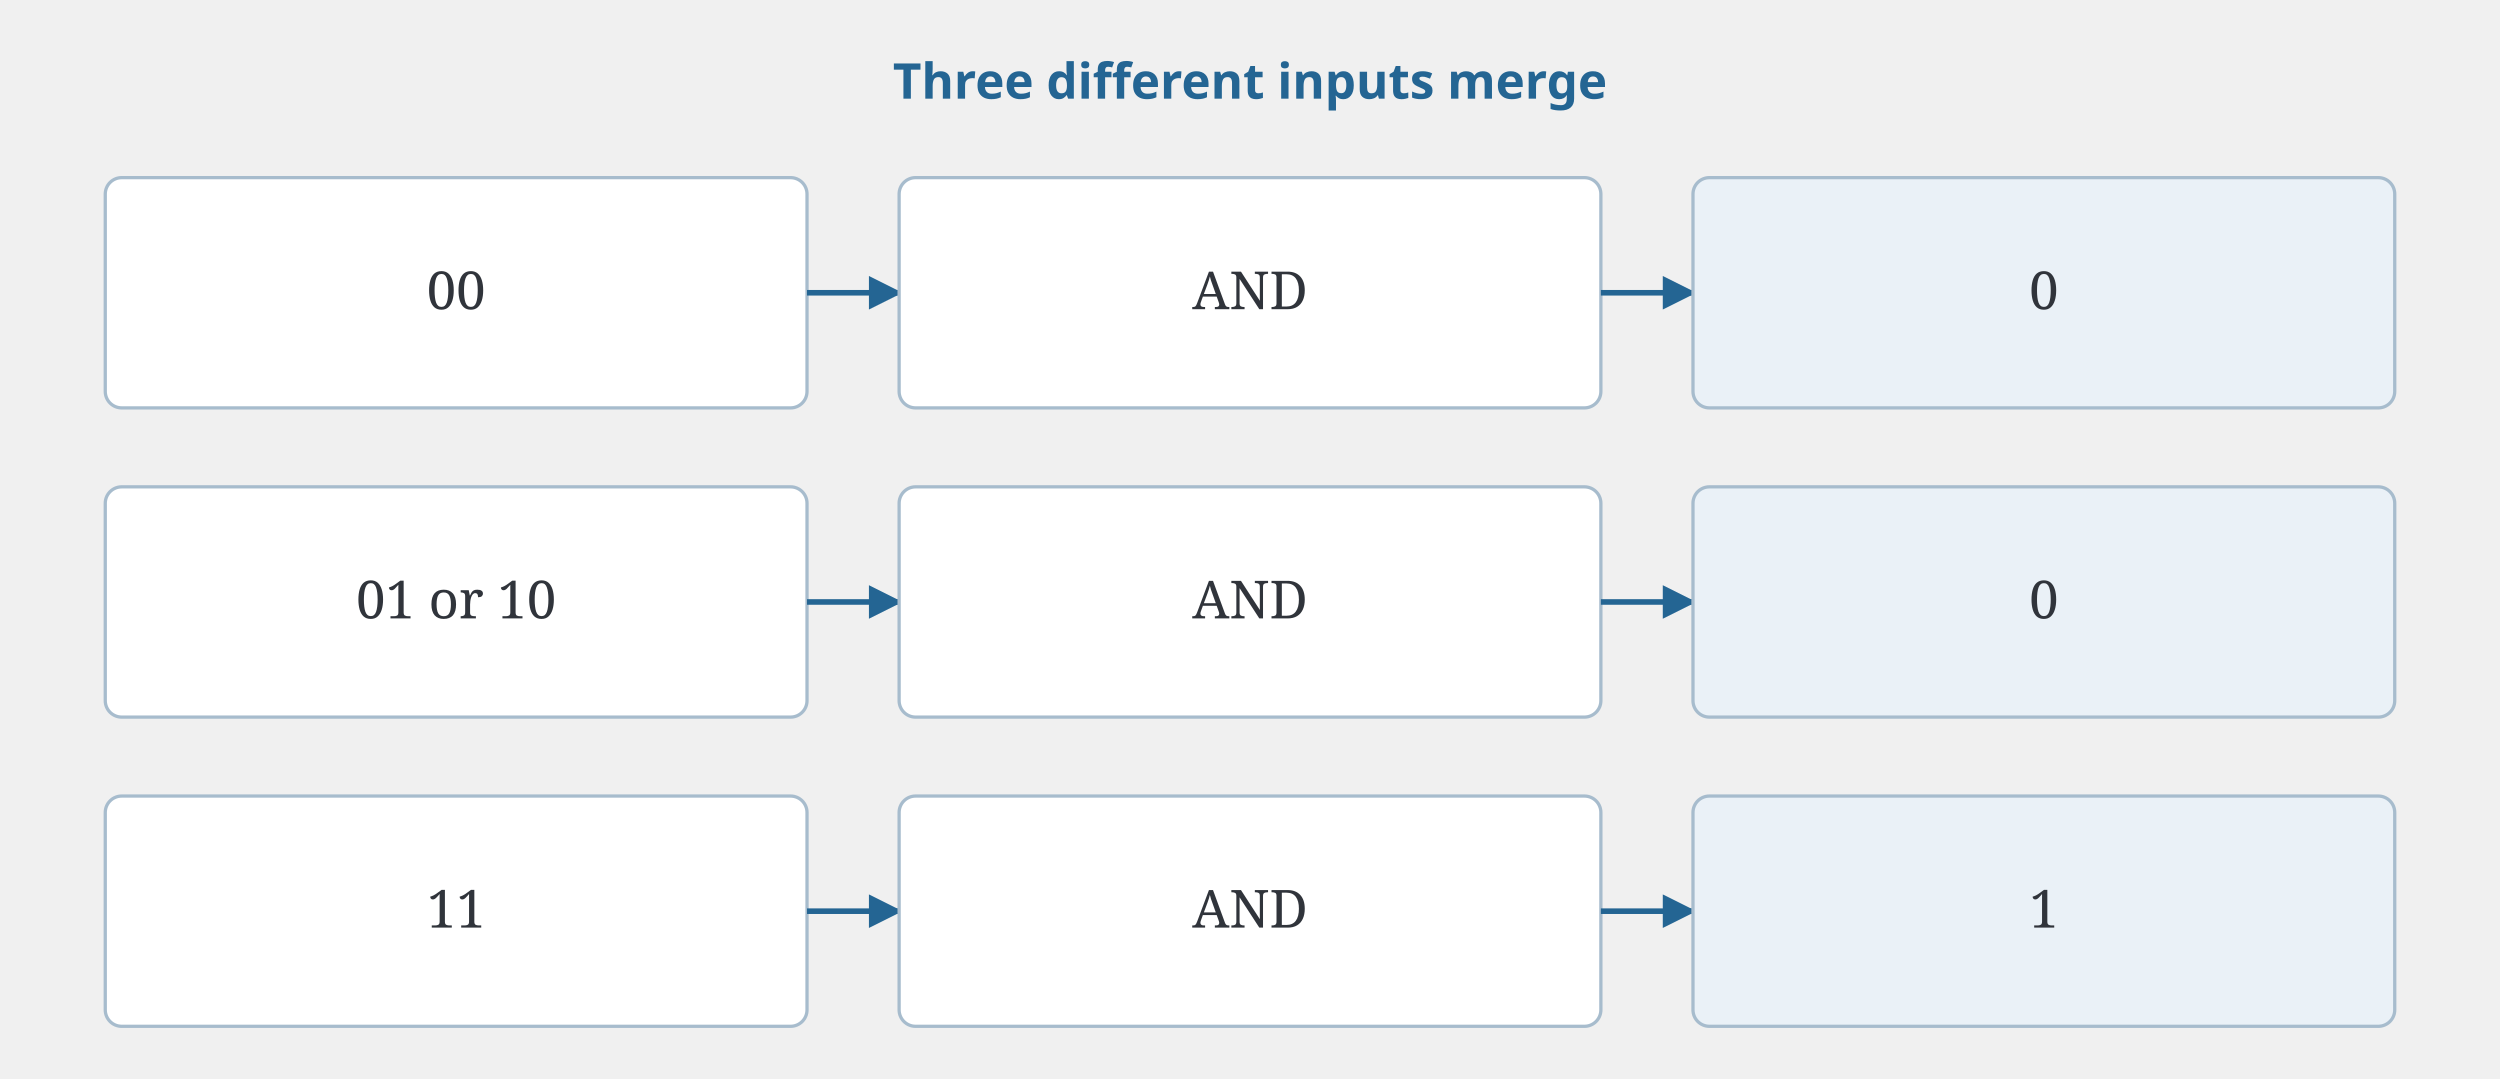
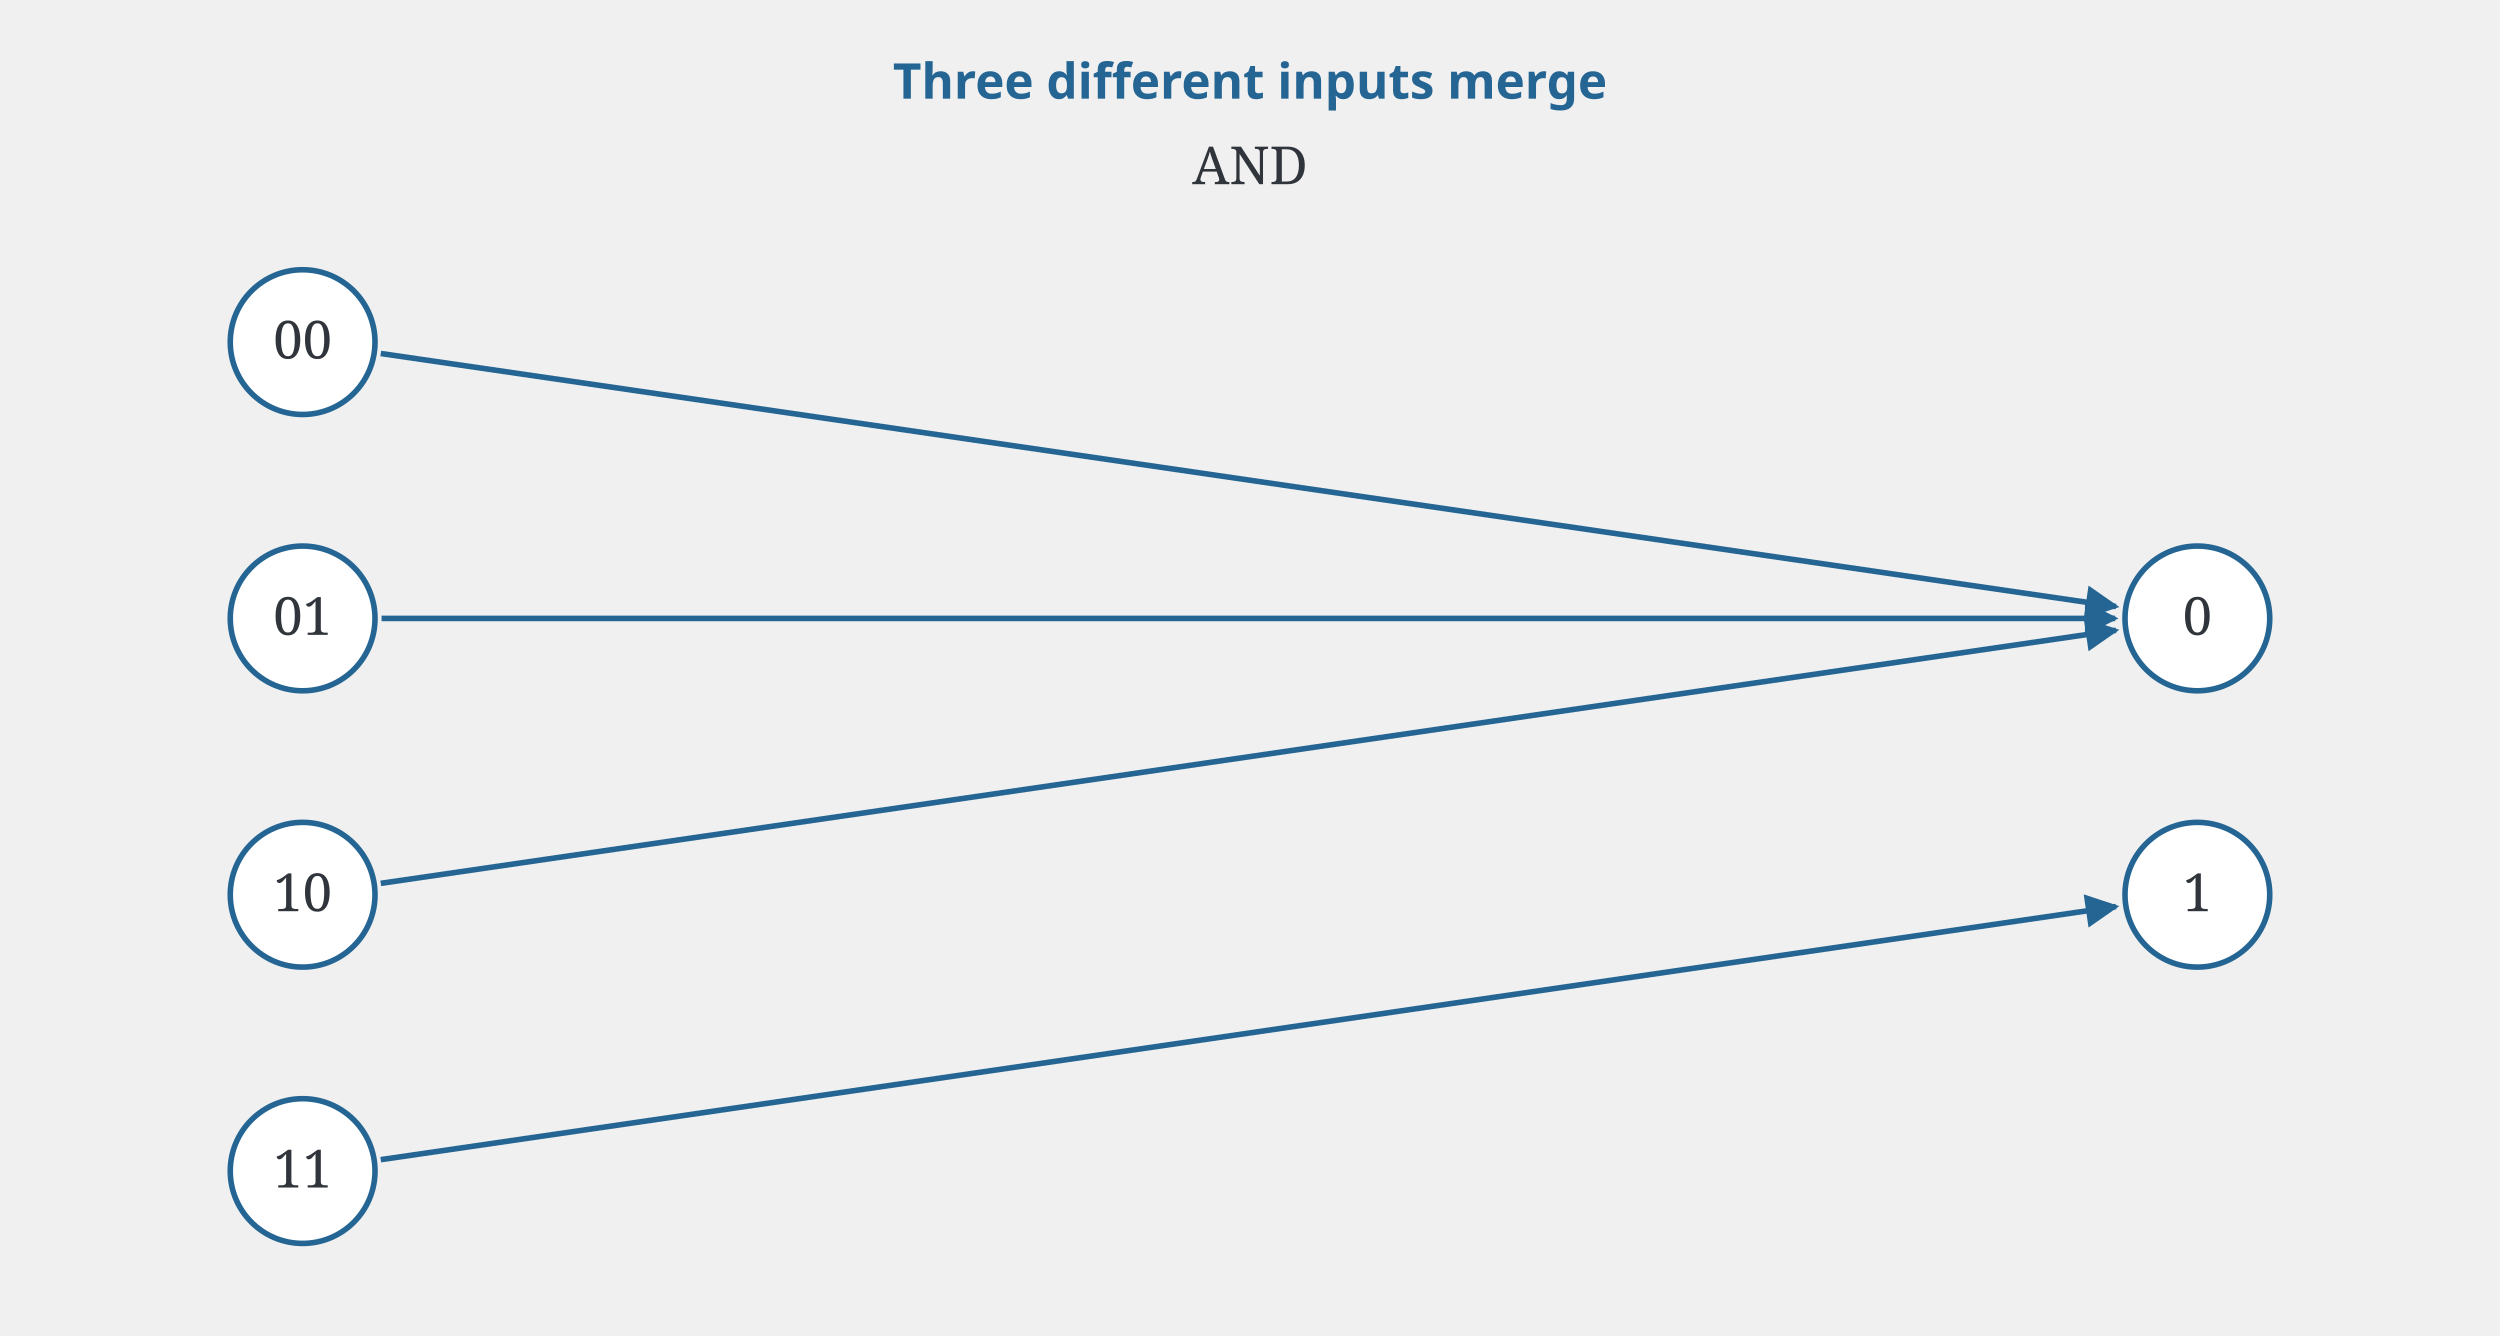
- <svg xmlns="http://www.w3.org/2000/svg" viewBox="0 0 760 328" role="img" aria-labelledby="title desc">
+ <svg xmlns="http://www.w3.org/2000/svg" viewBox="0 0 760 406" role="img" aria-labelledby="title desc">
  <defs>
    <marker id="arrow" viewBox="0 0 10 10" refX="9" refY="5" markerWidth="6" markerHeight="6" orient="auto-start-reverse">
      <path d="M0 0L10 5L0 10Z" fill="context-stroke" />
    </marker>
  </defs>
  <style>text{font:16px Georgia,serif;fill:#30343b}.heading{font:600 15px system-ui,sans-serif;fill:#246593}.small{font:14px system-ui,sans-serif;fill:#4b5864}.grid{stroke:#d3dee7;stroke-width:1}.edge{fill:none;stroke:#246593;stroke-width:1.7;marker-end:url(#arrow)}</style>
  <text x="380" y="30" text-anchor="middle" class="heading" data-max-width="700">Three different inputs merge</text>
-   <rect x="32" y="54" width="213.333" height="70" rx="5" fill="#fff" stroke="#a7bccd" />
-   <text x="138.667" y="94" text-anchor="middle" class="" data-max-width="191.333">00</text>
-   <path d="M245.333 89L273.333 89" class="edge" />
-   <rect x="273.333" y="54" width="213.333" height="70" rx="5" fill="#fff" stroke="#a7bccd" />
-   <text x="380" y="94" text-anchor="middle" class="" data-max-width="191.333">AND</text>
-   <path d="M486.667 89L514.667 89" class="edge" />
-   <rect x="514.667" y="54" width="213.333" height="70" rx="5" fill="#eaf1f7" stroke="#a7bccd" />
-   <text x="621.333" y="94" text-anchor="middle" class="" data-max-width="191.333">0</text>
-   <rect x="32" y="148" width="213.333" height="70" rx="5" fill="#fff" stroke="#a7bccd" />
-   <text x="138.667" y="188" text-anchor="middle" class="" data-max-width="191.333">01 or 10</text>
-   <path d="M245.333 183L273.333 183" class="edge" />
-   <rect x="273.333" y="148" width="213.333" height="70" rx="5" fill="#fff" stroke="#a7bccd" />
-   <text x="380" y="188" text-anchor="middle" class="" data-max-width="191.333">AND</text>
-   <path d="M486.667 183L514.667 183" class="edge" />
-   <rect x="514.667" y="148" width="213.333" height="70" rx="5" fill="#eaf1f7" stroke="#a7bccd" />
-   <text x="621.333" y="188" text-anchor="middle" class="" data-max-width="191.333">0</text>
-   <rect x="32" y="242" width="213.333" height="70" rx="5" fill="#fff" stroke="#a7bccd" />
-   <text x="138.667" y="282" text-anchor="middle" class="" data-max-width="191.333">11</text>
-   <path d="M245.333 277L273.333 277" class="edge" />
-   <rect x="273.333" y="242" width="213.333" height="70" rx="5" fill="#fff" stroke="#a7bccd" />
-   <text x="380" y="282" text-anchor="middle" class="" data-max-width="191.333">AND</text>
-   <path d="M486.667 277L514.667 277" class="edge" />
-   <rect x="514.667" y="242" width="213.333" height="70" rx="5" fill="#eaf1f7" stroke="#a7bccd" />
-   <text x="621.333" y="282" text-anchor="middle" class="" data-max-width="191.333">1</text>
+   <text x="380" y="56" text-anchor="middle" class="" data-max-width="350">AND</text>
+   <path d="M115.749 107.463L643.262 184.392" class="edge" />
+   <path d="M116 188L643 188" class="edge" />
+   <path d="M115.749 268.537L643.262 191.608" class="edge" />
+   <path d="M115.749 352.537L643.262 275.608" class="edge" />
+   <circle cx="92" cy="104" r="22" fill="#fff" stroke="#246593" stroke-width="1.7" />
+   <text x="92" y="109" text-anchor="middle" class="" data-max-width="38">00</text>
+   <circle cx="92" cy="188" r="22" fill="#fff" stroke="#246593" stroke-width="1.7" />
+   <text x="92" y="193" text-anchor="middle" class="" data-max-width="38">01</text>
+   <circle cx="92" cy="272" r="22" fill="#fff" stroke="#246593" stroke-width="1.7" />
+   <text x="92" y="277" text-anchor="middle" class="" data-max-width="38">10</text>
+   <circle cx="92" cy="356" r="22" fill="#fff" stroke="#246593" stroke-width="1.7" />
+   <text x="92" y="361" text-anchor="middle" class="" data-max-width="38">11</text>
+   <circle cx="668" cy="188" r="22" fill="#fff" stroke="#246593" stroke-width="1.7" />
+   <text x="668" y="193" text-anchor="middle" class="" data-max-width="38">0</text>
+   <circle cx="668" cy="272" r="22" fill="#fff" stroke="#246593" stroke-width="1.7" />
+   <text x="668" y="277" text-anchor="middle" class="" data-max-width="38">1</text>
</svg>
